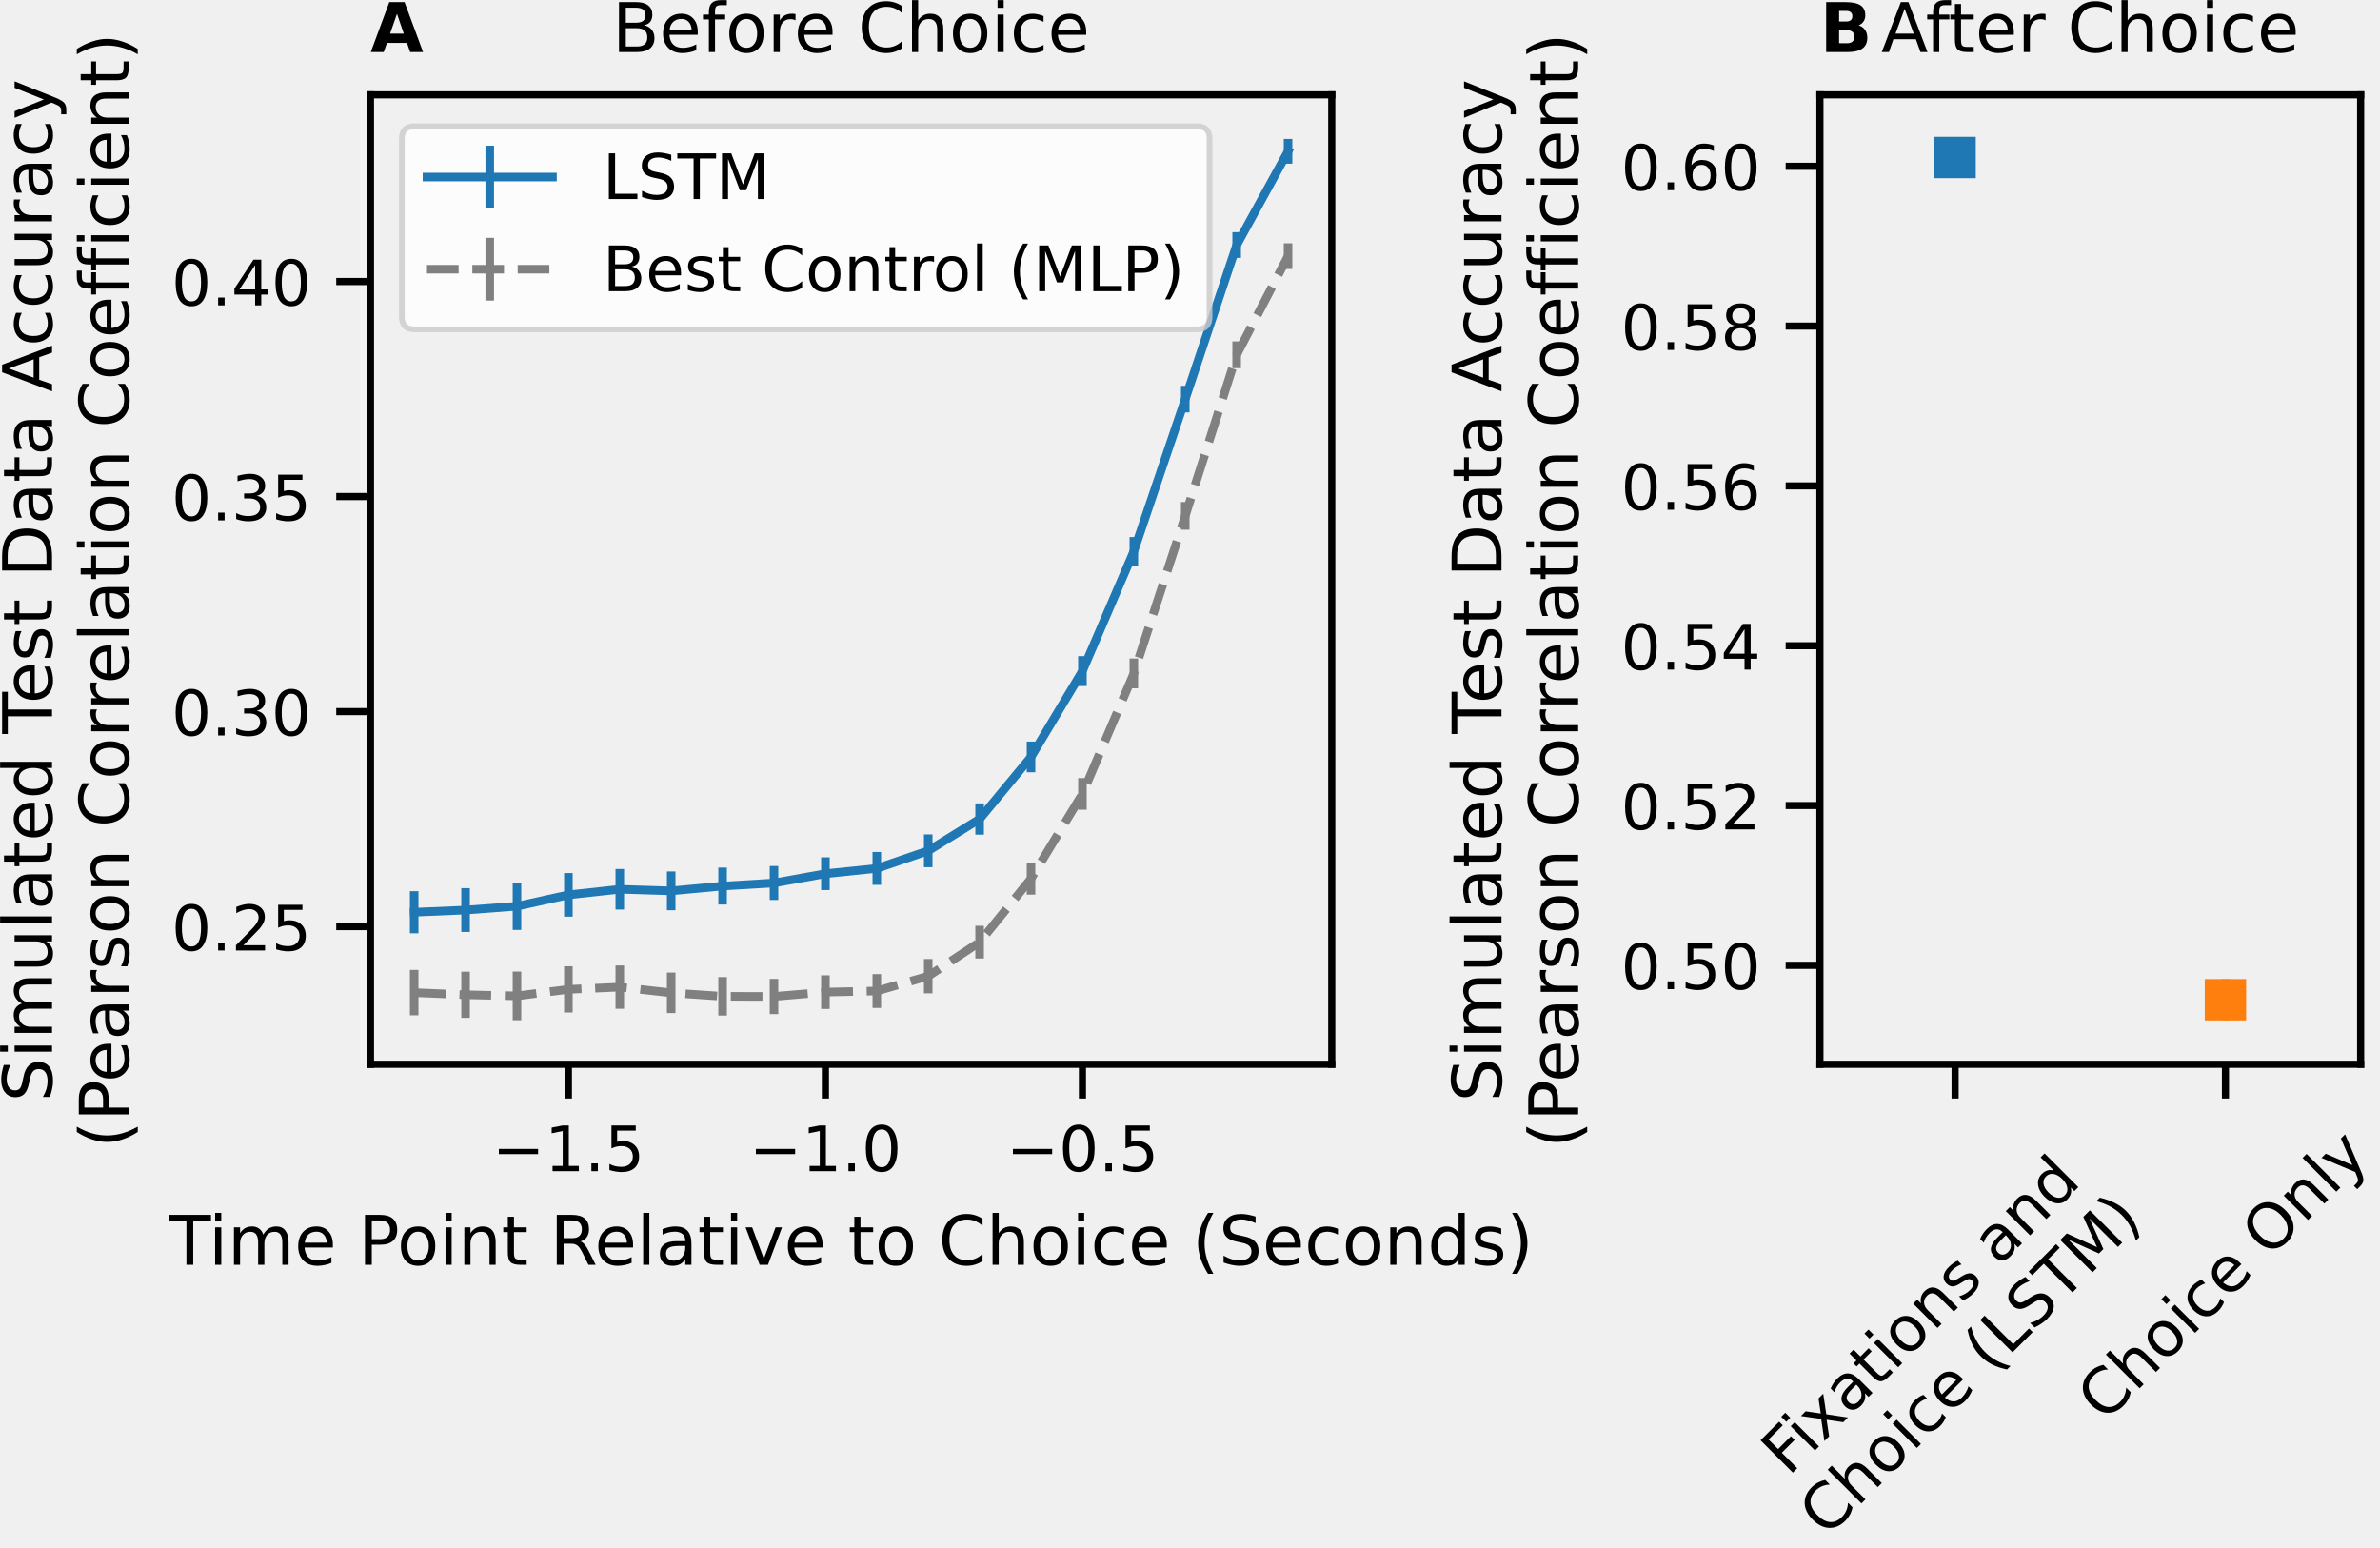
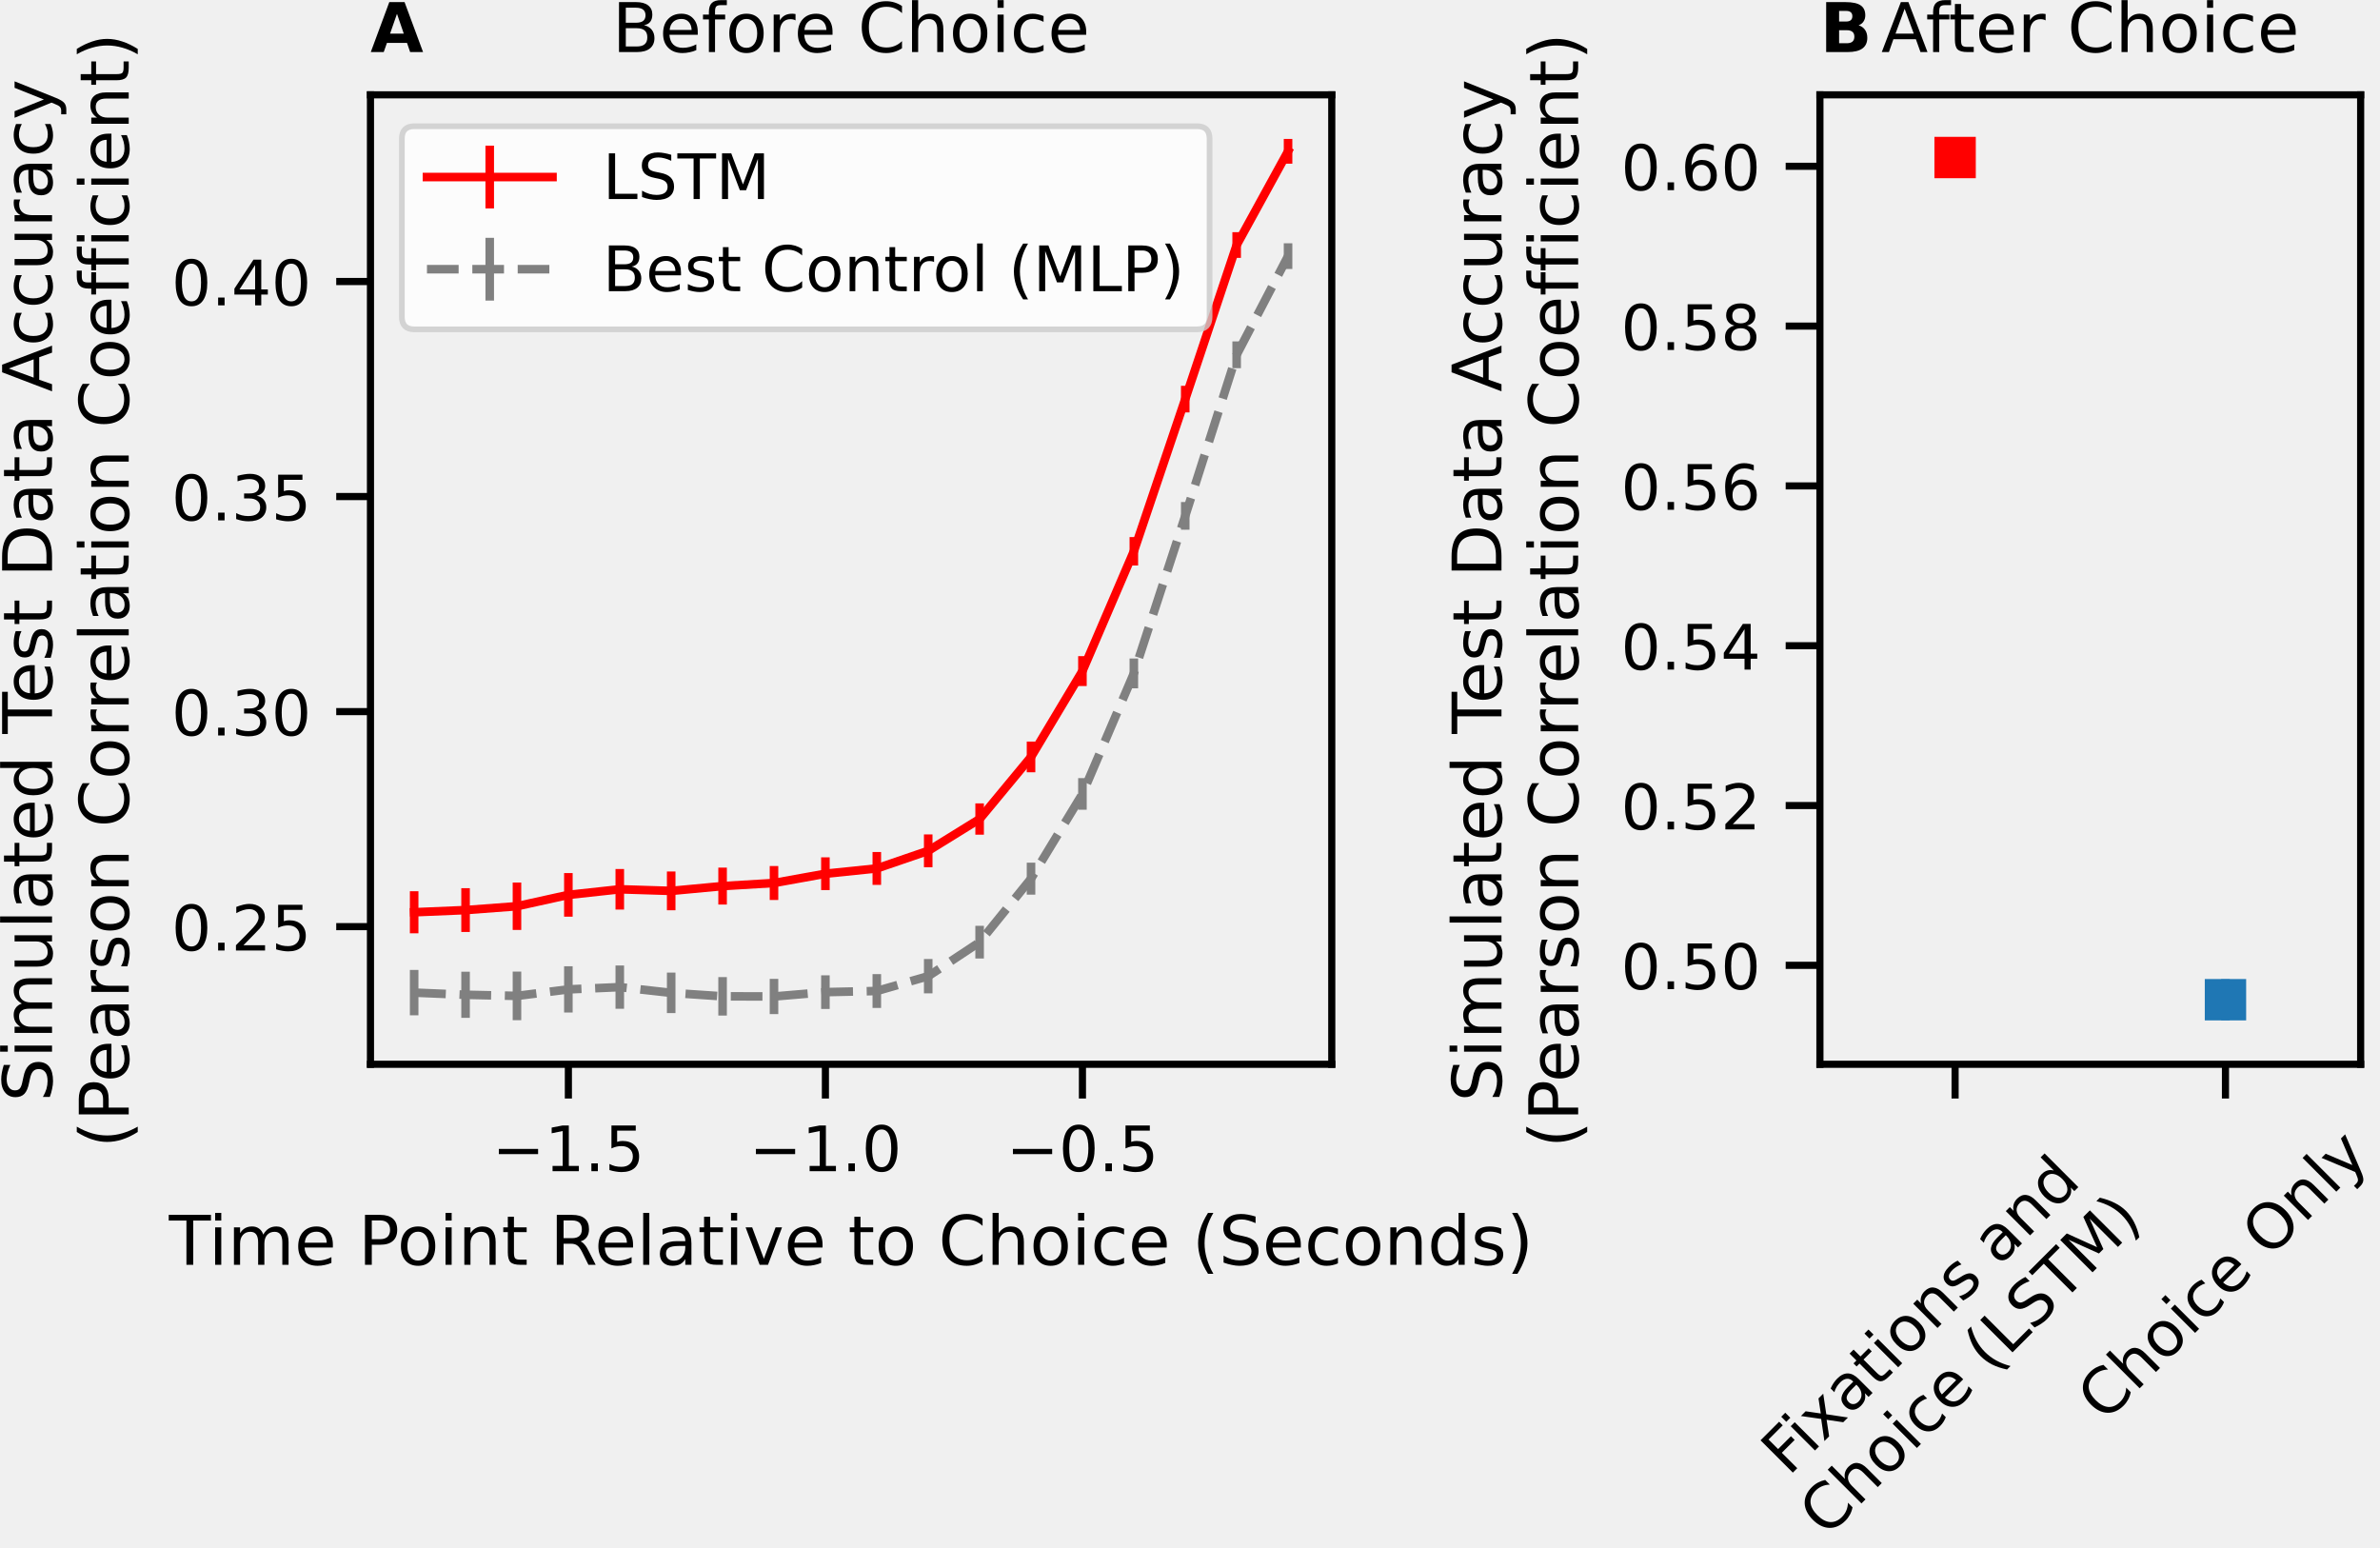
<svg xmlns="http://www.w3.org/2000/svg" xmlns:xlink="http://www.w3.org/1999/xlink" height="216.957pt" version="1.1" viewBox="0 0 333.648 216.957" width="333.648pt">
  <defs>
    <style type="text/css">
*{stroke-linecap:butt;stroke-linejoin:round;}
  </style>
  </defs>
  <g id="figure_1">
    <g id="patch_1">
      <path d="M 0 216.957  L 333.648 216.957  L 333.648 0  L 0 0  z " style="fill:none;" />
    </g>
    <g id="axes_1">
      <g id="patch_2">
        <path d="M 51.935 149.195  L 186.697 149.195  L 186.697 13.294  L 51.935 13.294  z " style="fill:none;" />
      </g>
      <g id="matplotlib.axis_1">
        <g id="xtick_1">
          <g id="line2d_1">
            <defs>
-               <path d="M 0 0  L 0 4.8  " id="m5cfbf14297" style="stroke:#000000;" />
+               <path d="M 0 0  L 0 4.8  " id="mfaab12f0f2" style="stroke:#000000;" />
            </defs>
            <g>
-               <use style="stroke:#000000;" x="79.68" xlink:href="#m5cfbf14297" y="149.195" />
+               <use style="stroke:#000000;" x="79.68" xlink:href="#mfaab12f0f2" y="149.195" />
            </g>
          </g>
          <g id="text_1">
            <text style="font-family:DejaVu Sans;font-size:8.8px;font-style:normal;font-weight:normal;text-anchor:middle;" transform="rotate(-0, 79.67982, 164.1811)" x="79.68" y="164.181">−1.5</text>
          </g>
        </g>
        <g id="xtick_2">
          <g id="line2d_2">
            <g>
-               <use style="stroke:#000000;" x="115.713" xlink:href="#m5cfbf14297" y="149.195" />
+               <use style="stroke:#000000;" x="115.713" xlink:href="#mfaab12f0f2" y="149.195" />
            </g>
          </g>
          <g id="text_2">
            <text style="font-family:DejaVu Sans;font-size:8.8px;font-style:normal;font-weight:normal;text-anchor:middle;" transform="rotate(-0, 115.7125, 164.1811)" x="115.713" y="164.181">−1.0</text>
          </g>
        </g>
        <g id="xtick_3">
          <g id="line2d_3">
            <g>
-               <use style="stroke:#000000;" x="151.745" xlink:href="#m5cfbf14297" y="149.195" />
+               <use style="stroke:#000000;" x="151.745" xlink:href="#mfaab12f0f2" y="149.195" />
            </g>
          </g>
          <g id="text_3">
            <text style="font-family:DejaVu Sans;font-size:8.8px;font-style:normal;font-weight:normal;text-anchor:middle;" transform="rotate(-0, 151.7452, 164.1811)" x="151.745" y="164.181">−0.5</text>
          </g>
        </g>
        <g id="text_4">
          <text style="font-family:DejaVu Sans;font-size:9.6px;font-style:normal;font-weight:normal;text-anchor:middle;" transform="rotate(-0, 119.3158, 177.3057)" x="119.316" y="177.306">Time Point Relative to Choice (Seconds)</text>
        </g>
      </g>
      <g id="matplotlib.axis_2">
        <g id="ytick_1">
          <g id="line2d_4">
            <defs>
-               <path d="M 0 0  L -4.8 0  " id="mf0a5f5fb1a" style="stroke:#000000;" />
+               <path d="M 0 0  L -4.8 0  " id="m8b36123973" style="stroke:#000000;" />
            </defs>
            <g>
-               <use style="stroke:#000000;" x="51.935" xlink:href="#mf0a5f5fb1a" y="129.9" />
+               <use style="stroke:#000000;" x="51.935" xlink:href="#m8b36123973" y="129.9" />
            </g>
          </g>
          <g id="text_5">
            <text style="font-family:DejaVu Sans;font-size:8.8px;font-style:normal;font-weight:normal;text-anchor:end;" transform="rotate(-0, 43.63465, 133.243)" x="43.635" y="133.243">0.25</text>
          </g>
        </g>
        <g id="ytick_2">
          <g id="line2d_5">
            <g>
-               <use style="stroke:#000000;" x="51.935" xlink:href="#mf0a5f5fb1a" y="99.754" />
+               <use style="stroke:#000000;" x="51.935" xlink:href="#m8b36123973" y="99.754" />
            </g>
          </g>
          <g id="text_6">
            <text style="font-family:DejaVu Sans;font-size:8.8px;font-style:normal;font-weight:normal;text-anchor:end;" transform="rotate(-0, 43.63465, 103.0976)" x="43.635" y="103.098">0.30</text>
          </g>
        </g>
        <g id="ytick_3">
          <g id="line2d_6">
            <g>
-               <use style="stroke:#000000;" x="51.935" xlink:href="#mf0a5f5fb1a" y="69.609" />
+               <use style="stroke:#000000;" x="51.935" xlink:href="#m8b36123973" y="69.609" />
            </g>
          </g>
          <g id="text_7">
            <text style="font-family:DejaVu Sans;font-size:8.8px;font-style:normal;font-weight:normal;text-anchor:end;" transform="rotate(-0, 43.63465, 72.95219)" x="43.635" y="72.952">0.35</text>
          </g>
        </g>
        <g id="ytick_4">
          <g id="line2d_7">
            <g>
-               <use style="stroke:#000000;" x="51.935" xlink:href="#mf0a5f5fb1a" y="39.463" />
+               <use style="stroke:#000000;" x="51.935" xlink:href="#m8b36123973" y="39.463" />
            </g>
          </g>
          <g id="text_8">
            <text style="font-family:DejaVu Sans;font-size:8.8px;font-style:normal;font-weight:normal;text-anchor:end;" transform="rotate(-0, 43.63465, 42.80676)" x="43.635" y="42.807">0.40</text>
          </g>
        </g>
        <g id="text_9">
          <text style="font-family:DejaVu Sans;font-size:9.6px;font-style:normal;font-weight:normal;" transform="translate(7.2945 154.4295)rotate(-90)">Simulated Test Data Accuracy </text>
          <text style="font-family:DejaVu Sans;font-size:9.6px;font-style:normal;font-weight:normal;" transform="translate(18.0444 160.9058)rotate(-90)"> (Pearson Correlation Coefficient)</text>
        </g>
      </g>
      <g id="LineCollection_1">
-         <path clip-path="url(#p08e7c9d227)" d="M 58.06 130.83  L 58.06 124.936  " style="fill:none;stroke:#1f77b4;stroke-width:1.2;" />
-         <path clip-path="url(#p08e7c9d227)" d="M 65.267 130.649  L 65.267 124.511  " style="fill:none;stroke:#1f77b4;stroke-width:1.2;" />
-         <path clip-path="url(#p08e7c9d227)" d="M 72.473 130.362  L 72.473 123.714  " style="fill:none;stroke:#1f77b4;stroke-width:1.2;" />
-         <path clip-path="url(#p08e7c9d227)" d="M 79.68 128.503  L 79.68 122.391  " style="fill:none;stroke:#1f77b4;stroke-width:1.2;" />
-         <path clip-path="url(#p08e7c9d227)" d="M 86.886 127.505  L 86.886 121.824  " style="fill:none;stroke:#1f77b4;stroke-width:1.2;" />
-         <path clip-path="url(#p08e7c9d227)" d="M 94.093 127.607  L 94.093 122.172  " style="fill:none;stroke:#1f77b4;stroke-width:1.2;" />
-         <path clip-path="url(#p08e7c9d227)" d="M 101.299 126.806  L 101.299 121.626  " style="fill:none;stroke:#1f77b4;stroke-width:1.2;" />
-         <path clip-path="url(#p08e7c9d227)" d="M 108.506 126.166  L 108.506 121.4  " style="fill:none;stroke:#1f77b4;stroke-width:1.2;" />
-         <path clip-path="url(#p08e7c9d227)" d="M 115.713 124.775  L 115.713 120.188  " style="fill:none;stroke:#1f77b4;stroke-width:1.2;" />
-         <path clip-path="url(#p08e7c9d227)" d="M 122.919 124.044  L 122.919 119.439  " style="fill:none;stroke:#1f77b4;stroke-width:1.2;" />
-         <path clip-path="url(#p08e7c9d227)" d="M 130.126 121.57  L 130.126 116.97  " style="fill:none;stroke:#1f77b4;stroke-width:1.2;" />
-         <path clip-path="url(#p08e7c9d227)" d="M 137.332 117.006  L 137.332 112.621  " style="fill:none;stroke:#1f77b4;stroke-width:1.2;" />
-         <path clip-path="url(#p08e7c9d227)" d="M 144.539 108.259  L 144.539 103.957  " style="fill:none;stroke:#1f77b4;stroke-width:1.2;" />
-         <path clip-path="url(#p08e7c9d227)" d="M 151.745 96.171  L 151.745 91.977  " style="fill:none;stroke:#1f77b4;stroke-width:1.2;" />
-         <path clip-path="url(#p08e7c9d227)" d="M 158.952 79.272  L 158.952 75.293  " style="fill:none;stroke:#1f77b4;stroke-width:1.2;" />
-         <path clip-path="url(#p08e7c9d227)" d="M 166.158 57.814  L 166.158 54.082  " style="fill:none;stroke:#1f77b4;stroke-width:1.2;" />
-         <path clip-path="url(#p08e7c9d227)" d="M 173.365 36.151  L 173.365 32.549  " style="fill:none;stroke:#1f77b4;stroke-width:1.2;" />
-         <path clip-path="url(#p08e7c9d227)" d="M 180.571 22.947  L 180.571 19.472  " style="fill:none;stroke:#1f77b4;stroke-width:1.2;" />
+         <path clip-path="url(#p0738cb07db)" d="M 58.06 130.83  L 58.06 124.936  " style="fill:none;stroke:#ff0000;stroke-width:1.2;" />
+         <path clip-path="url(#p0738cb07db)" d="M 65.267 130.649  L 65.267 124.511  " style="fill:none;stroke:#ff0000;stroke-width:1.2;" />
+         <path clip-path="url(#p0738cb07db)" d="M 72.473 130.362  L 72.473 123.714  " style="fill:none;stroke:#ff0000;stroke-width:1.2;" />
+         <path clip-path="url(#p0738cb07db)" d="M 79.68 128.503  L 79.68 122.391  " style="fill:none;stroke:#ff0000;stroke-width:1.2;" />
+         <path clip-path="url(#p0738cb07db)" d="M 86.886 127.505  L 86.886 121.824  " style="fill:none;stroke:#ff0000;stroke-width:1.2;" />
+         <path clip-path="url(#p0738cb07db)" d="M 94.093 127.607  L 94.093 122.172  " style="fill:none;stroke:#ff0000;stroke-width:1.2;" />
+         <path clip-path="url(#p0738cb07db)" d="M 101.299 126.806  L 101.299 121.626  " style="fill:none;stroke:#ff0000;stroke-width:1.2;" />
+         <path clip-path="url(#p0738cb07db)" d="M 108.506 126.166  L 108.506 121.4  " style="fill:none;stroke:#ff0000;stroke-width:1.2;" />
+         <path clip-path="url(#p0738cb07db)" d="M 115.713 124.775  L 115.713 120.188  " style="fill:none;stroke:#ff0000;stroke-width:1.2;" />
+         <path clip-path="url(#p0738cb07db)" d="M 122.919 124.044  L 122.919 119.439  " style="fill:none;stroke:#ff0000;stroke-width:1.2;" />
+         <path clip-path="url(#p0738cb07db)" d="M 130.126 121.57  L 130.126 116.97  " style="fill:none;stroke:#ff0000;stroke-width:1.2;" />
+         <path clip-path="url(#p0738cb07db)" d="M 137.332 117.006  L 137.332 112.621  " style="fill:none;stroke:#ff0000;stroke-width:1.2;" />
+         <path clip-path="url(#p0738cb07db)" d="M 144.539 108.259  L 144.539 103.957  " style="fill:none;stroke:#ff0000;stroke-width:1.2;" />
+         <path clip-path="url(#p0738cb07db)" d="M 151.745 96.171  L 151.745 91.977  " style="fill:none;stroke:#ff0000;stroke-width:1.2;" />
+         <path clip-path="url(#p0738cb07db)" d="M 158.952 79.272  L 158.952 75.293  " style="fill:none;stroke:#ff0000;stroke-width:1.2;" />
+         <path clip-path="url(#p0738cb07db)" d="M 166.158 57.814  L 166.158 54.082  " style="fill:none;stroke:#ff0000;stroke-width:1.2;" />
+         <path clip-path="url(#p0738cb07db)" d="M 173.365 36.151  L 173.365 32.549  " style="fill:none;stroke:#ff0000;stroke-width:1.2;" />
+         <path clip-path="url(#p0738cb07db)" d="M 180.571 22.947  L 180.571 19.472  " style="fill:none;stroke:#ff0000;stroke-width:1.2;" />
      </g>
      <g id="LineCollection_2">
-         <path clip-path="url(#p08e7c9d227)" d="M 58.06 142.331  L 58.06 135.966  " style="fill:none;stroke:#808080;stroke-width:1.2;" />
-         <path clip-path="url(#p08e7c9d227)" d="M 65.267 142.688  L 65.267 136.216  " style="fill:none;stroke:#808080;stroke-width:1.2;" />
-         <path clip-path="url(#p08e7c9d227)" d="M 72.473 143.017  L 72.473 136.198  " style="fill:none;stroke:#808080;stroke-width:1.2;" />
-         <path clip-path="url(#p08e7c9d227)" d="M 79.68 141.935  L 79.68 135.455  " style="fill:none;stroke:#808080;stroke-width:1.2;" />
-         <path clip-path="url(#p08e7c9d227)" d="M 86.886 141.413  L 86.886 135.347  " style="fill:none;stroke:#808080;stroke-width:1.2;" />
-         <path clip-path="url(#p08e7c9d227)" d="M 94.093 142.022  L 94.093 136.341  " style="fill:none;stroke:#808080;stroke-width:1.2;" />
-         <path clip-path="url(#p08e7c9d227)" d="M 101.299 142.364  L 101.299 136.977  " style="fill:none;stroke:#808080;stroke-width:1.2;" />
-         <path clip-path="url(#p08e7c9d227)" d="M 108.506 142.159  L 108.506 137.222  " style="fill:none;stroke:#808080;stroke-width:1.2;" />
-         <path clip-path="url(#p08e7c9d227)" d="M 115.713 141.44  L 115.713 136.721  " style="fill:none;stroke:#808080;stroke-width:1.2;" />
-         <path clip-path="url(#p08e7c9d227)" d="M 122.919 141.294  L 122.919 136.553  " style="fill:none;stroke:#808080;stroke-width:1.2;" />
-         <path clip-path="url(#p08e7c9d227)" d="M 130.126 139.249  L 130.126 134.438  " style="fill:none;stroke:#808080;stroke-width:1.2;" />
-         <path clip-path="url(#p08e7c9d227)" d="M 137.332 134.364  L 137.332 129.782  " style="fill:none;stroke:#808080;stroke-width:1.2;" />
-         <path clip-path="url(#p08e7c9d227)" d="M 144.539 125.417  L 144.539 120.93  " style="fill:none;stroke:#808080;stroke-width:1.2;" />
-         <path clip-path="url(#p08e7c9d227)" d="M 151.745 113.513  L 151.745 109.077  " style="fill:none;stroke:#808080;stroke-width:1.2;" />
-         <path clip-path="url(#p08e7c9d227)" d="M 158.952 96.489  L 158.952 92.309  " style="fill:none;stroke:#808080;stroke-width:1.2;" />
-         <path clip-path="url(#p08e7c9d227)" d="M 166.158 74.254  L 166.158 70.381  " style="fill:none;stroke:#808080;stroke-width:1.2;" />
-         <path clip-path="url(#p08e7c9d227)" d="M 173.365 51.611  L 173.365 47.856  " style="fill:none;stroke:#808080;stroke-width:1.2;" />
-         <path clip-path="url(#p08e7c9d227)" d="M 180.571 37.702  L 180.571 34.103  " style="fill:none;stroke:#808080;stroke-width:1.2;" />
+         <path clip-path="url(#p0738cb07db)" d="M 58.06 142.331  L 58.06 135.966  " style="fill:none;stroke:#808080;stroke-width:1.2;" />
+         <path clip-path="url(#p0738cb07db)" d="M 65.267 142.688  L 65.267 136.216  " style="fill:none;stroke:#808080;stroke-width:1.2;" />
+         <path clip-path="url(#p0738cb07db)" d="M 72.473 143.017  L 72.473 136.198  " style="fill:none;stroke:#808080;stroke-width:1.2;" />
+         <path clip-path="url(#p0738cb07db)" d="M 79.68 141.935  L 79.68 135.455  " style="fill:none;stroke:#808080;stroke-width:1.2;" />
+         <path clip-path="url(#p0738cb07db)" d="M 86.886 141.413  L 86.886 135.347  " style="fill:none;stroke:#808080;stroke-width:1.2;" />
+         <path clip-path="url(#p0738cb07db)" d="M 94.093 142.022  L 94.093 136.341  " style="fill:none;stroke:#808080;stroke-width:1.2;" />
+         <path clip-path="url(#p0738cb07db)" d="M 101.299 142.364  L 101.299 136.977  " style="fill:none;stroke:#808080;stroke-width:1.2;" />
+         <path clip-path="url(#p0738cb07db)" d="M 108.506 142.159  L 108.506 137.222  " style="fill:none;stroke:#808080;stroke-width:1.2;" />
+         <path clip-path="url(#p0738cb07db)" d="M 115.713 141.44  L 115.713 136.721  " style="fill:none;stroke:#808080;stroke-width:1.2;" />
+         <path clip-path="url(#p0738cb07db)" d="M 122.919 141.294  L 122.919 136.553  " style="fill:none;stroke:#808080;stroke-width:1.2;" />
+         <path clip-path="url(#p0738cb07db)" d="M 130.126 139.249  L 130.126 134.438  " style="fill:none;stroke:#808080;stroke-width:1.2;" />
+         <path clip-path="url(#p0738cb07db)" d="M 137.332 134.364  L 137.332 129.782  " style="fill:none;stroke:#808080;stroke-width:1.2;" />
+         <path clip-path="url(#p0738cb07db)" d="M 144.539 125.417  L 144.539 120.93  " style="fill:none;stroke:#808080;stroke-width:1.2;" />
+         <path clip-path="url(#p0738cb07db)" d="M 151.745 113.513  L 151.745 109.077  " style="fill:none;stroke:#808080;stroke-width:1.2;" />
+         <path clip-path="url(#p0738cb07db)" d="M 158.952 96.489  L 158.952 92.309  " style="fill:none;stroke:#808080;stroke-width:1.2;" />
+         <path clip-path="url(#p0738cb07db)" d="M 166.158 74.254  L 166.158 70.381  " style="fill:none;stroke:#808080;stroke-width:1.2;" />
+         <path clip-path="url(#p0738cb07db)" d="M 173.365 51.611  L 173.365 47.856  " style="fill:none;stroke:#808080;stroke-width:1.2;" />
+         <path clip-path="url(#p0738cb07db)" d="M 180.571 37.702  L 180.571 34.103  " style="fill:none;stroke:#808080;stroke-width:1.2;" />
      </g>
      <g id="line2d_8">
-         <path clip-path="url(#p08e7c9d227)" d="M 58.06 127.883  L 65.267 127.58  L 72.473 127.038  L 79.68 125.447  L 86.886 124.664  L 94.093 124.89  L 101.299 124.216  L 108.506 123.783  L 115.713 122.482  L 122.919 121.741  L 130.126 119.27  L 137.332 114.813  L 144.539 106.108  L 151.745 94.074  L 158.952 77.283  L 166.158 55.948  L 173.365 34.35  L 180.571 21.21  " style="fill:none;stroke:#1f77b4;stroke-linecap:square;stroke-width:1.2;" />
+         <path clip-path="url(#p0738cb07db)" d="M 58.06 127.883  L 65.267 127.58  L 72.473 127.038  L 79.68 125.447  L 86.886 124.664  L 94.093 124.89  L 101.299 124.216  L 108.506 123.783  L 115.713 122.482  L 122.919 121.741  L 130.126 119.27  L 137.332 114.813  L 144.539 106.108  L 151.745 94.074  L 158.952 77.283  L 166.158 55.948  L 173.365 34.35  L 180.571 21.21  " style="fill:none;stroke:#ff0000;stroke-linecap:square;stroke-width:1.2;" />
      </g>
      <g id="line2d_9">
-         <path clip-path="url(#p08e7c9d227)" d="M 58.06 139.149  L 65.267 139.452  L 72.473 139.608  L 79.68 138.695  L 86.886 138.38  L 94.093 139.181  L 101.299 139.67  L 108.506 139.69  L 115.713 139.08  L 122.919 138.923  L 130.126 136.844  L 137.332 132.073  L 144.539 123.173  L 151.745 111.295  L 158.952 94.399  L 166.158 72.318  L 173.365 49.734  L 180.571 35.903  " style="fill:none;stroke:#808080;stroke-dasharray:4.44,1.92;stroke-dashoffset:0;stroke-width:1.2;" />
+         <path clip-path="url(#p0738cb07db)" d="M 58.06 139.149  L 65.267 139.452  L 72.473 139.608  L 79.68 138.695  L 86.886 138.38  L 94.093 139.181  L 101.299 139.67  L 108.506 139.69  L 115.713 139.08  L 122.919 138.923  L 130.126 136.844  L 137.332 132.073  L 144.539 123.173  L 151.745 111.295  L 158.952 94.399  L 166.158 72.318  L 173.365 49.734  L 180.571 35.903  " style="fill:none;stroke:#808080;stroke-dasharray:4.44,1.92;stroke-dashoffset:0;stroke-width:1.2;" />
      </g>
      <g id="patch_3">
        <path d="M 51.935 149.195  L 51.935 13.294  " style="fill:none;stroke:#000000;stroke-linecap:square;stroke-linejoin:miter;" />
      </g>
      <g id="patch_4">
        <path d="M 186.697 149.195  L 186.697 13.294  " style="fill:none;stroke:#000000;stroke-linecap:square;stroke-linejoin:miter;" />
      </g>
      <g id="patch_5">
        <path d="M 51.935 149.195  L 186.697 149.195  " style="fill:none;stroke:#000000;stroke-linecap:square;stroke-linejoin:miter;" />
      </g>
      <g id="patch_6">
        <path d="M 51.935 13.294  L 186.697 13.294  " style="fill:none;stroke:#000000;stroke-linecap:square;stroke-linejoin:miter;" />
      </g>
      <g id="text_10">
        <text style="font-family:DejaVu Sans;font-size:9.6px;font-style:normal;font-weight:normal;text-anchor:middle;" transform="rotate(-0, 119.3158, 7.2945)" x="119.316" y="7.295">Before Choice</text>
      </g>
      <g id="text_11">
        <text style="font-family:DejaVu Sans;font-size:9.6px;font-style:normal;font-weight:bold;text-anchor:start;" transform="rotate(-0, 51.93465, 7.2945)" x="51.935" y="7.295">A</text>
      </g>
      <g id="legend_1">
        <g id="patch_7">
          <path d="M 58.095 46.168  L 167.809 46.168  Q 169.569 46.168 169.569 44.408  L 169.569 19.454  Q 169.569 17.695 167.809 17.695  L 58.095 17.695  Q 56.335 17.695 56.335 19.454  L 56.335 44.408  Q 56.335 46.168 58.095 46.168  z " style="fill:#ffffff;opacity:0.8;stroke:#cccccc;stroke-linejoin:miter;stroke-width:0.8;" />
        </g>
        <g id="LineCollection_3">
-           <path d="M 68.655 29.221  L 68.655 20.421  " style="fill:none;stroke:#1f77b4;stroke-width:1.2;" />
+           <path d="M 68.655 29.221  L 68.655 20.421  " style="fill:none;stroke:#ff0000;stroke-width:1.2;" />
        </g>
        <g id="line2d_10">
-           <path d="M 59.855 24.821  L 77.455 24.821  " style="fill:none;stroke:#1f77b4;stroke-linecap:square;stroke-width:1.2;" />
+           <path d="M 59.855 24.821  L 77.455 24.821  " style="fill:none;stroke:#ff0000;stroke-linecap:square;stroke-width:1.2;" />
        </g>
        <g id="line2d_11" />
        <g id="text_12">
          <text style="font-family:DejaVu Sans;font-size:8.8px;font-style:normal;font-weight:normal;text-anchor:start;" transform="rotate(-0, 84.49465, 27.90113)" x="84.495" y="27.901">LSTM</text>
        </g>
        <g id="LineCollection_4">
          <path d="M 68.655 42.138  L 68.655 33.338  " style="fill:none;stroke:#808080;stroke-width:1.2;" />
        </g>
        <g id="line2d_12">
          <path d="M 59.855 37.738  L 77.455 37.738  " style="fill:none;stroke:#808080;stroke-dasharray:4.44,1.92;stroke-dashoffset:0;stroke-width:1.2;" />
        </g>
        <g id="line2d_13" />
        <g id="text_13">
          <text style="font-family:DejaVu Sans;font-size:8.8px;font-style:normal;font-weight:normal;text-anchor:start;" transform="rotate(-0, 84.49465, 40.81788)" x="84.495" y="40.818">Best Control (MLP)</text>
        </g>
      </g>
    </g>
    <g id="axes_2">
      <g id="patch_8">
        <path d="M 255.131 149.195  L 330.935 149.195  L 330.935 13.294  L 255.131 13.294  z " style="fill:none;" />
      </g>
      <g id="matplotlib.axis_3">
        <g id="xtick_4">
          <g id="line2d_14">
            <g>
-               <use style="stroke:#000000;" x="274.082" xlink:href="#m5cfbf14297" y="149.195" />
+               <use style="stroke:#000000;" x="274.082" xlink:href="#mfaab12f0f2" y="149.195" />
            </g>
          </g>
          <g id="text_14">
            <text style="font-family:DejaVu Sans;font-size:8.8px;font-style:normal;font-weight:normal;" transform="translate(250.7271 207.0468)rotate(-45)">Fixations and </text>
            <text style="font-family:DejaVu Sans;font-size:8.8px;font-style:normal;font-weight:normal;" transform="translate(256.0465 215.6632)rotate(-45)"> Choice (LSTM)</text>
          </g>
        </g>
        <g id="xtick_5">
          <g id="line2d_15">
            <g>
-               <use style="stroke:#000000;" x="311.984" xlink:href="#m5cfbf14297" y="149.195" />
+               <use style="stroke:#000000;" x="311.984" xlink:href="#mfaab12f0f2" y="149.195" />
            </g>
          </g>
          <g id="text_15">
            <text style="font-family:DejaVu Sans;font-size:8.8px;font-style:normal;font-weight:normal;" transform="translate(295.0477 199.5287)rotate(-45)">Choice Only</text>
          </g>
        </g>
      </g>
      <g id="matplotlib.axis_4">
        <g id="ytick_5">
          <g id="line2d_16">
            <g>
-               <use style="stroke:#000000;" x="255.131" xlink:href="#mf0a5f5fb1a" y="135.324" />
+               <use style="stroke:#000000;" x="255.131" xlink:href="#m8b36123973" y="135.324" />
            </g>
          </g>
          <g id="text_16">
            <text style="font-family:DejaVu Sans;font-size:8.8px;font-style:normal;font-weight:normal;text-anchor:end;" transform="rotate(-0, 246.8309, 138.6677)" x="246.831" y="138.668">0.50</text>
          </g>
        </g>
        <g id="ytick_6">
          <g id="line2d_17">
            <g>
-               <use style="stroke:#000000;" x="255.131" xlink:href="#mf0a5f5fb1a" y="112.922" />
+               <use style="stroke:#000000;" x="255.131" xlink:href="#m8b36123973" y="112.922" />
            </g>
          </g>
          <g id="text_17">
            <text style="font-family:DejaVu Sans;font-size:8.8px;font-style:normal;font-weight:normal;text-anchor:end;" transform="rotate(-0, 246.8309, 116.2654)" x="246.831" y="116.265">0.52</text>
          </g>
        </g>
        <g id="ytick_7">
          <g id="line2d_18">
            <g>
-               <use style="stroke:#000000;" x="255.131" xlink:href="#mf0a5f5fb1a" y="90.52" />
+               <use style="stroke:#000000;" x="255.131" xlink:href="#m8b36123973" y="90.52" />
            </g>
          </g>
          <g id="text_18">
            <text style="font-family:DejaVu Sans;font-size:8.8px;font-style:normal;font-weight:normal;text-anchor:end;" transform="rotate(-0, 246.8309, 93.86307)" x="246.831" y="93.863">0.54</text>
          </g>
        </g>
        <g id="ytick_8">
          <g id="line2d_19">
            <g>
-               <use style="stroke:#000000;" x="255.131" xlink:href="#mf0a5f5fb1a" y="68.117" />
+               <use style="stroke:#000000;" x="255.131" xlink:href="#m8b36123973" y="68.117" />
            </g>
          </g>
          <g id="text_19">
            <text style="font-family:DejaVu Sans;font-size:8.8px;font-style:normal;font-weight:normal;text-anchor:end;" transform="rotate(-0, 246.8309, 71.46077)" x="246.831" y="71.461">0.56</text>
          </g>
        </g>
        <g id="ytick_9">
          <g id="line2d_20">
            <g>
-               <use style="stroke:#000000;" x="255.131" xlink:href="#mf0a5f5fb1a" y="45.715" />
+               <use style="stroke:#000000;" x="255.131" xlink:href="#m8b36123973" y="45.715" />
            </g>
          </g>
          <g id="text_20">
            <text style="font-family:DejaVu Sans;font-size:8.8px;font-style:normal;font-weight:normal;text-anchor:end;" transform="rotate(-0, 246.8309, 49.05847)" x="246.831" y="49.058">0.58</text>
          </g>
        </g>
        <g id="ytick_10">
          <g id="line2d_21">
            <g>
-               <use style="stroke:#000000;" x="255.131" xlink:href="#mf0a5f5fb1a" y="23.313" />
+               <use style="stroke:#000000;" x="255.131" xlink:href="#m8b36123973" y="23.313" />
            </g>
          </g>
          <g id="text_21">
            <text style="font-family:DejaVu Sans;font-size:8.8px;font-style:normal;font-weight:normal;text-anchor:end;" transform="rotate(-0, 246.8309, 26.65617)" x="246.831" y="26.656">0.60</text>
          </g>
        </g>
        <g id="text_22">
          <text style="font-family:DejaVu Sans;font-size:9.6px;font-style:normal;font-weight:normal;" transform="translate(210.4907 154.4295)rotate(-90)">Simulated Test Data Accuracy </text>
          <text style="font-family:DejaVu Sans;font-size:9.6px;font-style:normal;font-weight:normal;" transform="translate(221.2406 160.9058)rotate(-90)"> (Pearson Correlation Coefficient)</text>
        </g>
      </g>
      <g id="LineCollection_5">
-         <path clip-path="url(#p284cb23b8d)" d="M 274.082 24.695  L 274.082 19.472  " style="fill:none;stroke:#1f77b4;stroke-width:1.2;" />
+         <path clip-path="url(#pa8fe438c98)" d="M 274.082 24.695  L 274.082 19.472  " style="fill:none;stroke:#ff0000;stroke-width:1.2;" />
      </g>
      <g id="LineCollection_6">
-         <path clip-path="url(#p284cb23b8d)" d="M 311.984 143.017  L 311.984 137.271  " style="fill:none;stroke:#ff7f0e;stroke-width:1.2;" />
+         <path clip-path="url(#pa8fe438c98)" d="M 311.984 143.017  L 311.984 137.271  " style="fill:none;stroke:#1f77b4;stroke-width:1.2;" />
      </g>
      <g id="line2d_22">
-         <path clip-path="url(#p284cb23b8d)" d="M 274.082 22.083  " style="fill:none;stroke:#1f77b4;stroke-linecap:square;stroke-width:1.2;" />
+         <path clip-path="url(#pa8fe438c98)" d="M 274.082 22.083  " style="fill:none;stroke:#ff0000;stroke-linecap:square;stroke-width:1.2;" />
        <defs>
-           <path d="M -2.4 2.4  L 2.4 2.4  L 2.4 -2.4  L -2.4 -2.4  z " id="m1f0e9a3487" style="stroke:#1f77b4;stroke-linejoin:miter;" />
+           <path d="M -2.4 2.4  L 2.4 2.4  L 2.4 -2.4  L -2.4 -2.4  z " id="md9242d8f66" style="stroke:#ff0000;stroke-linejoin:miter;" />
        </defs>
-         <g clip-path="url(#p284cb23b8d)">
-           <use style="fill:#1f77b4;stroke:#1f77b4;stroke-linejoin:miter;" x="274.082" xlink:href="#m1f0e9a3487" y="22.083" />
+         <g clip-path="url(#pa8fe438c98)">
+           <use style="fill:#ff0000;stroke:#ff0000;stroke-linejoin:miter;" x="274.082" xlink:href="#md9242d8f66" y="22.083" />
        </g>
      </g>
      <g id="line2d_23">
-         <path clip-path="url(#p284cb23b8d)" d="M 311.984 140.144  " style="fill:none;stroke:#ff7f0e;stroke-linecap:square;stroke-width:1.2;" />
+         <path clip-path="url(#pa8fe438c98)" d="M 311.984 140.144  " style="fill:none;stroke:#1f77b4;stroke-linecap:square;stroke-width:1.2;" />
        <defs>
-           <path d="M -2.4 2.4  L 2.4 2.4  L 2.4 -2.4  L -2.4 -2.4  z " id="m32d8e75241" style="stroke:#ff7f0e;stroke-linejoin:miter;" />
+           <path d="M -2.4 2.4  L 2.4 2.4  L 2.4 -2.4  L -2.4 -2.4  z " id="m1d927c2ef7" style="stroke:#1f77b4;stroke-linejoin:miter;" />
        </defs>
-         <g clip-path="url(#p284cb23b8d)">
-           <use style="fill:#ff7f0e;stroke:#ff7f0e;stroke-linejoin:miter;" x="311.984" xlink:href="#m32d8e75241" y="140.144" />
+         <g clip-path="url(#pa8fe438c98)">
+           <use style="fill:#1f77b4;stroke:#1f77b4;stroke-linejoin:miter;" x="311.984" xlink:href="#m1d927c2ef7" y="140.144" />
        </g>
      </g>
      <g id="patch_9">
        <path d="M 255.131 149.195  L 255.131 13.294  " style="fill:none;stroke:#000000;stroke-linecap:square;stroke-linejoin:miter;" />
      </g>
      <g id="patch_10">
        <path d="M 330.935 149.195  L 330.935 13.294  " style="fill:none;stroke:#000000;stroke-linecap:square;stroke-linejoin:miter;" />
      </g>
      <g id="patch_11">
        <path d="M 255.131 149.195  L 330.935 149.195  " style="fill:none;stroke:#000000;stroke-linecap:square;stroke-linejoin:miter;" />
      </g>
      <g id="patch_12">
        <path d="M 255.131 13.294  L 330.935 13.294  " style="fill:none;stroke:#000000;stroke-linecap:square;stroke-linejoin:miter;" />
      </g>
      <g id="text_23">
        <text style="font-family:DejaVu Sans;font-size:9.6px;font-style:normal;font-weight:normal;text-anchor:middle;" transform="rotate(-0, 293.0328, 7.2945)" x="293.033" y="7.295">After Choice</text>
      </g>
      <g id="text_24">
        <text style="font-family:DejaVu Sans;font-size:9.6px;font-style:normal;font-weight:bold;text-anchor:start;" transform="rotate(-0, 255.1309, 7.2945)" x="255.131" y="7.295">B</text>
      </g>
    </g>
  </g>
  <defs>
-     <clipPath id="p08e7c9d227">
+     <clipPath id="p0738cb07db">
      <rect height="135.9" width="134.762" x="51.935" y="13.294" />
    </clipPath>
-     <clipPath id="p284cb23b8d">
+     <clipPath id="pa8fe438c98">
      <rect height="135.9" width="75.804" x="255.131" y="13.294" />
    </clipPath>
  </defs>
</svg>
